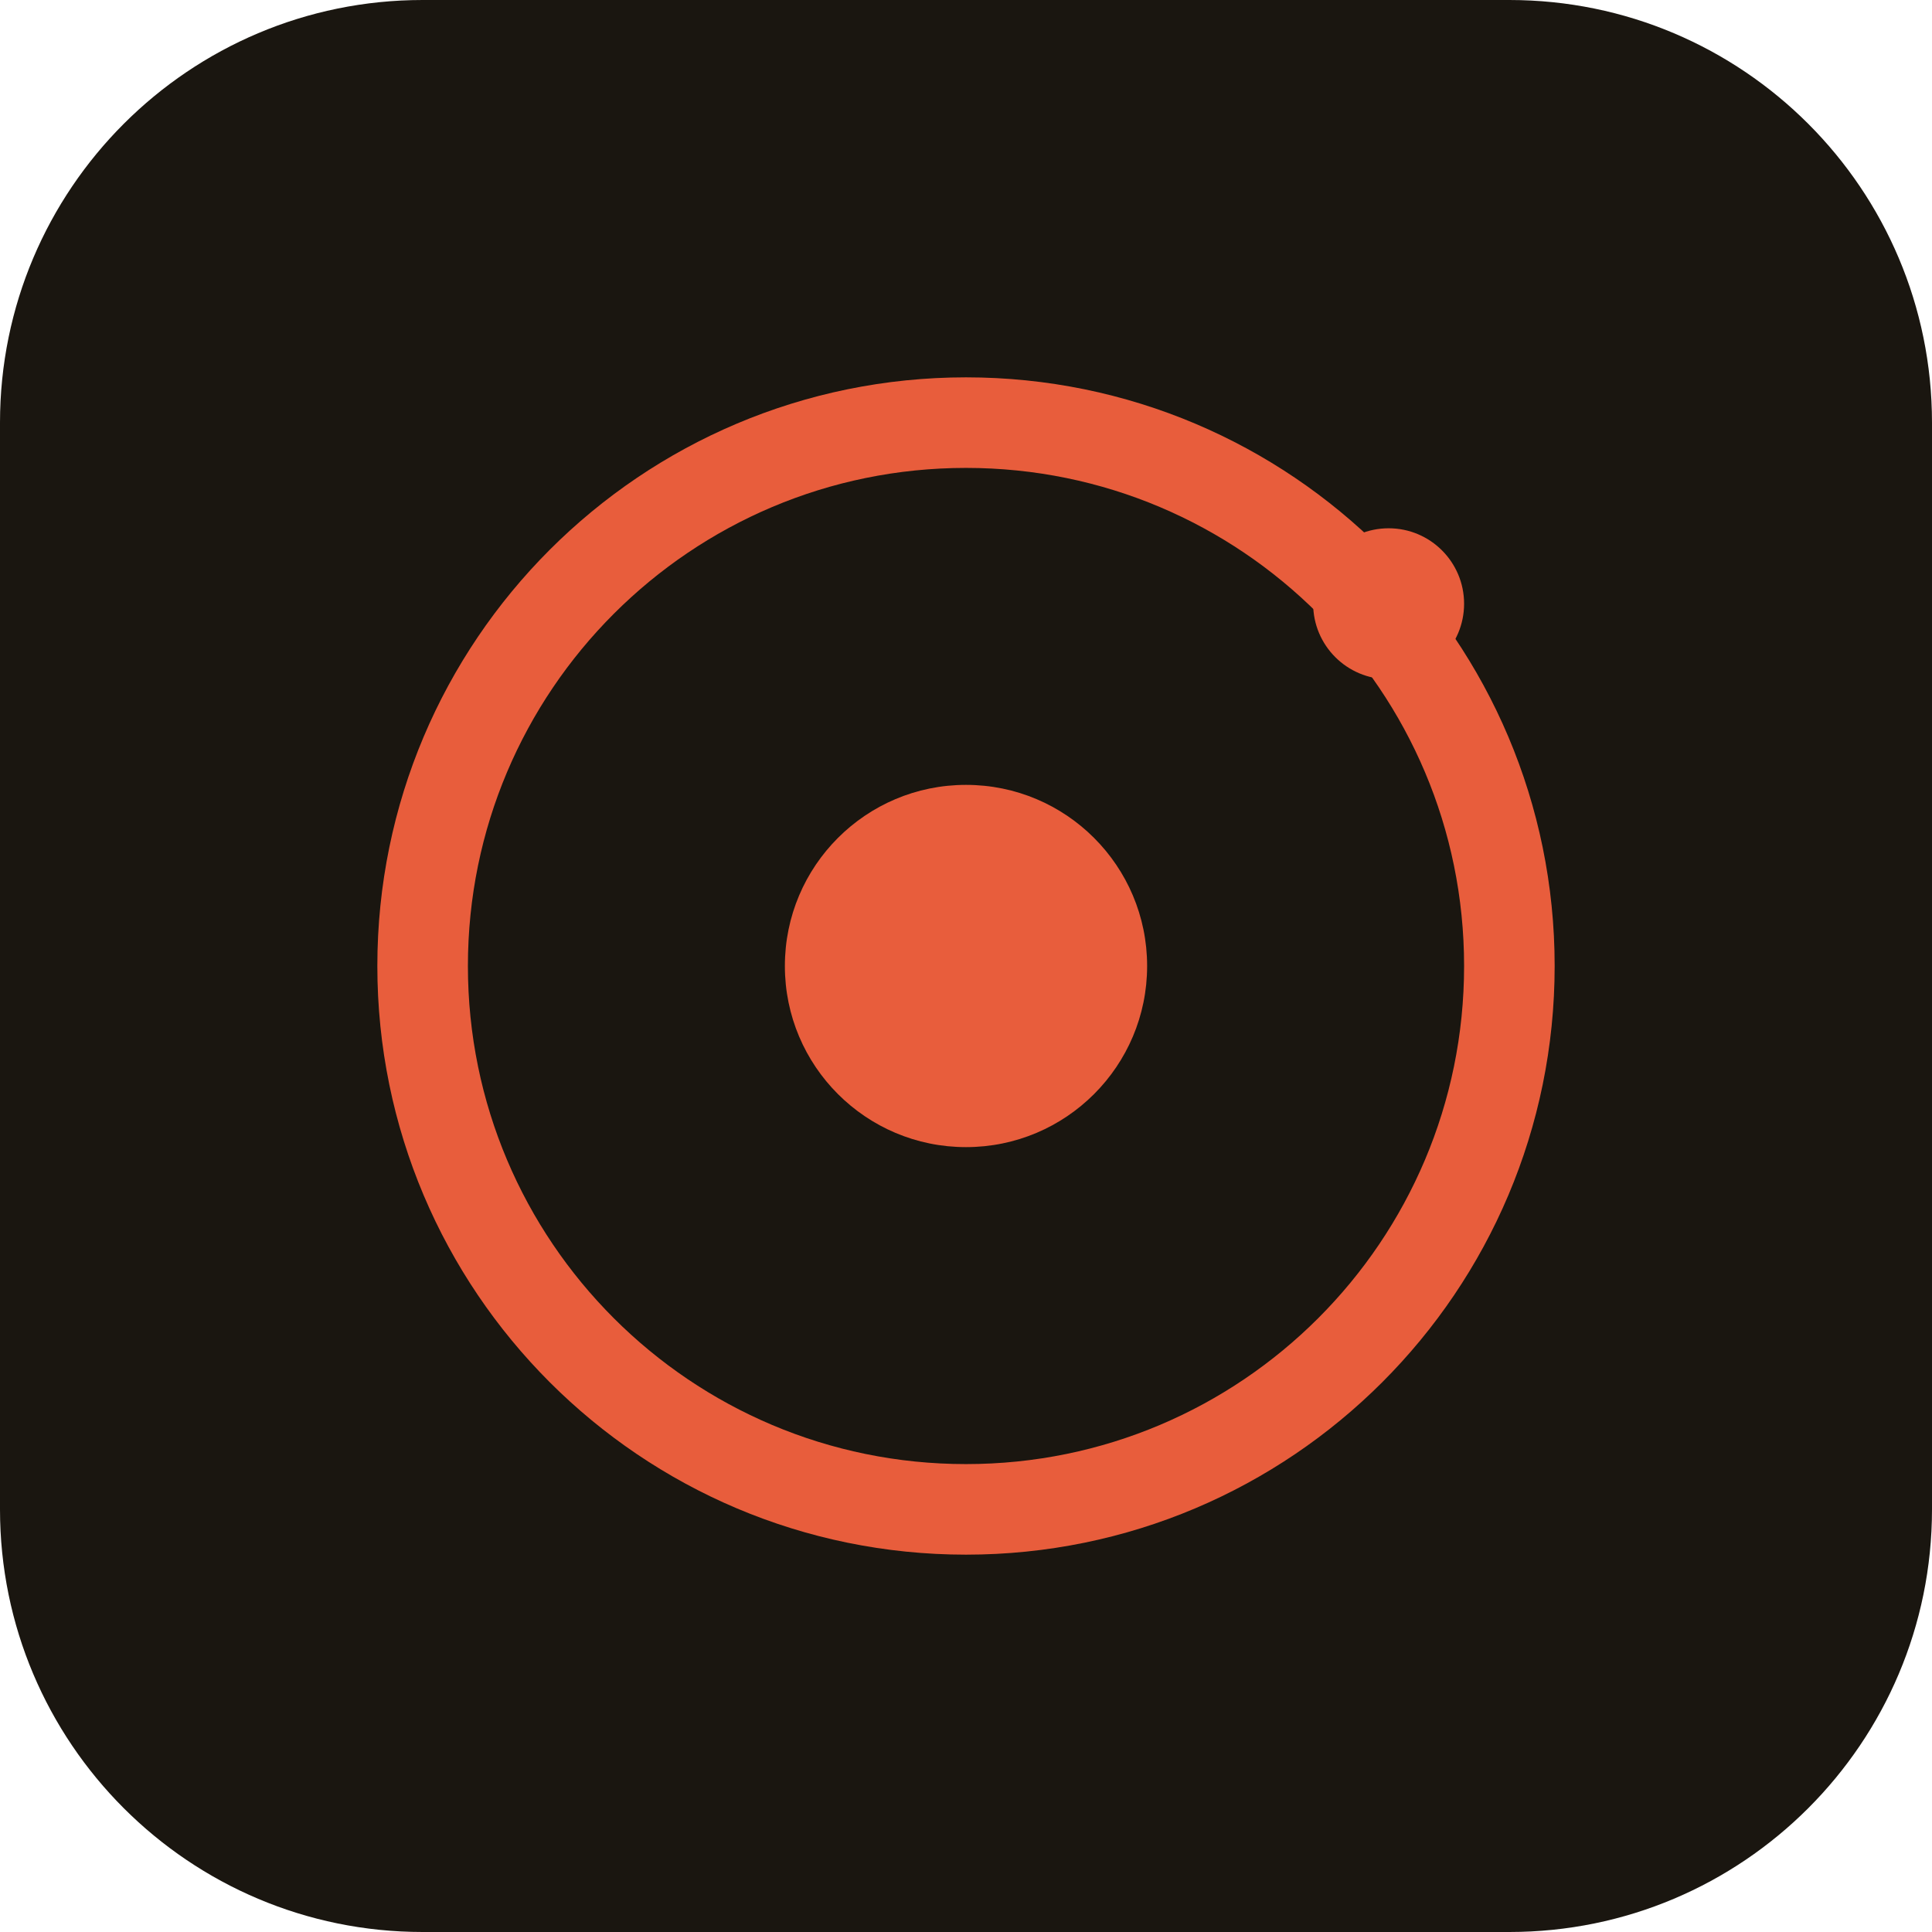
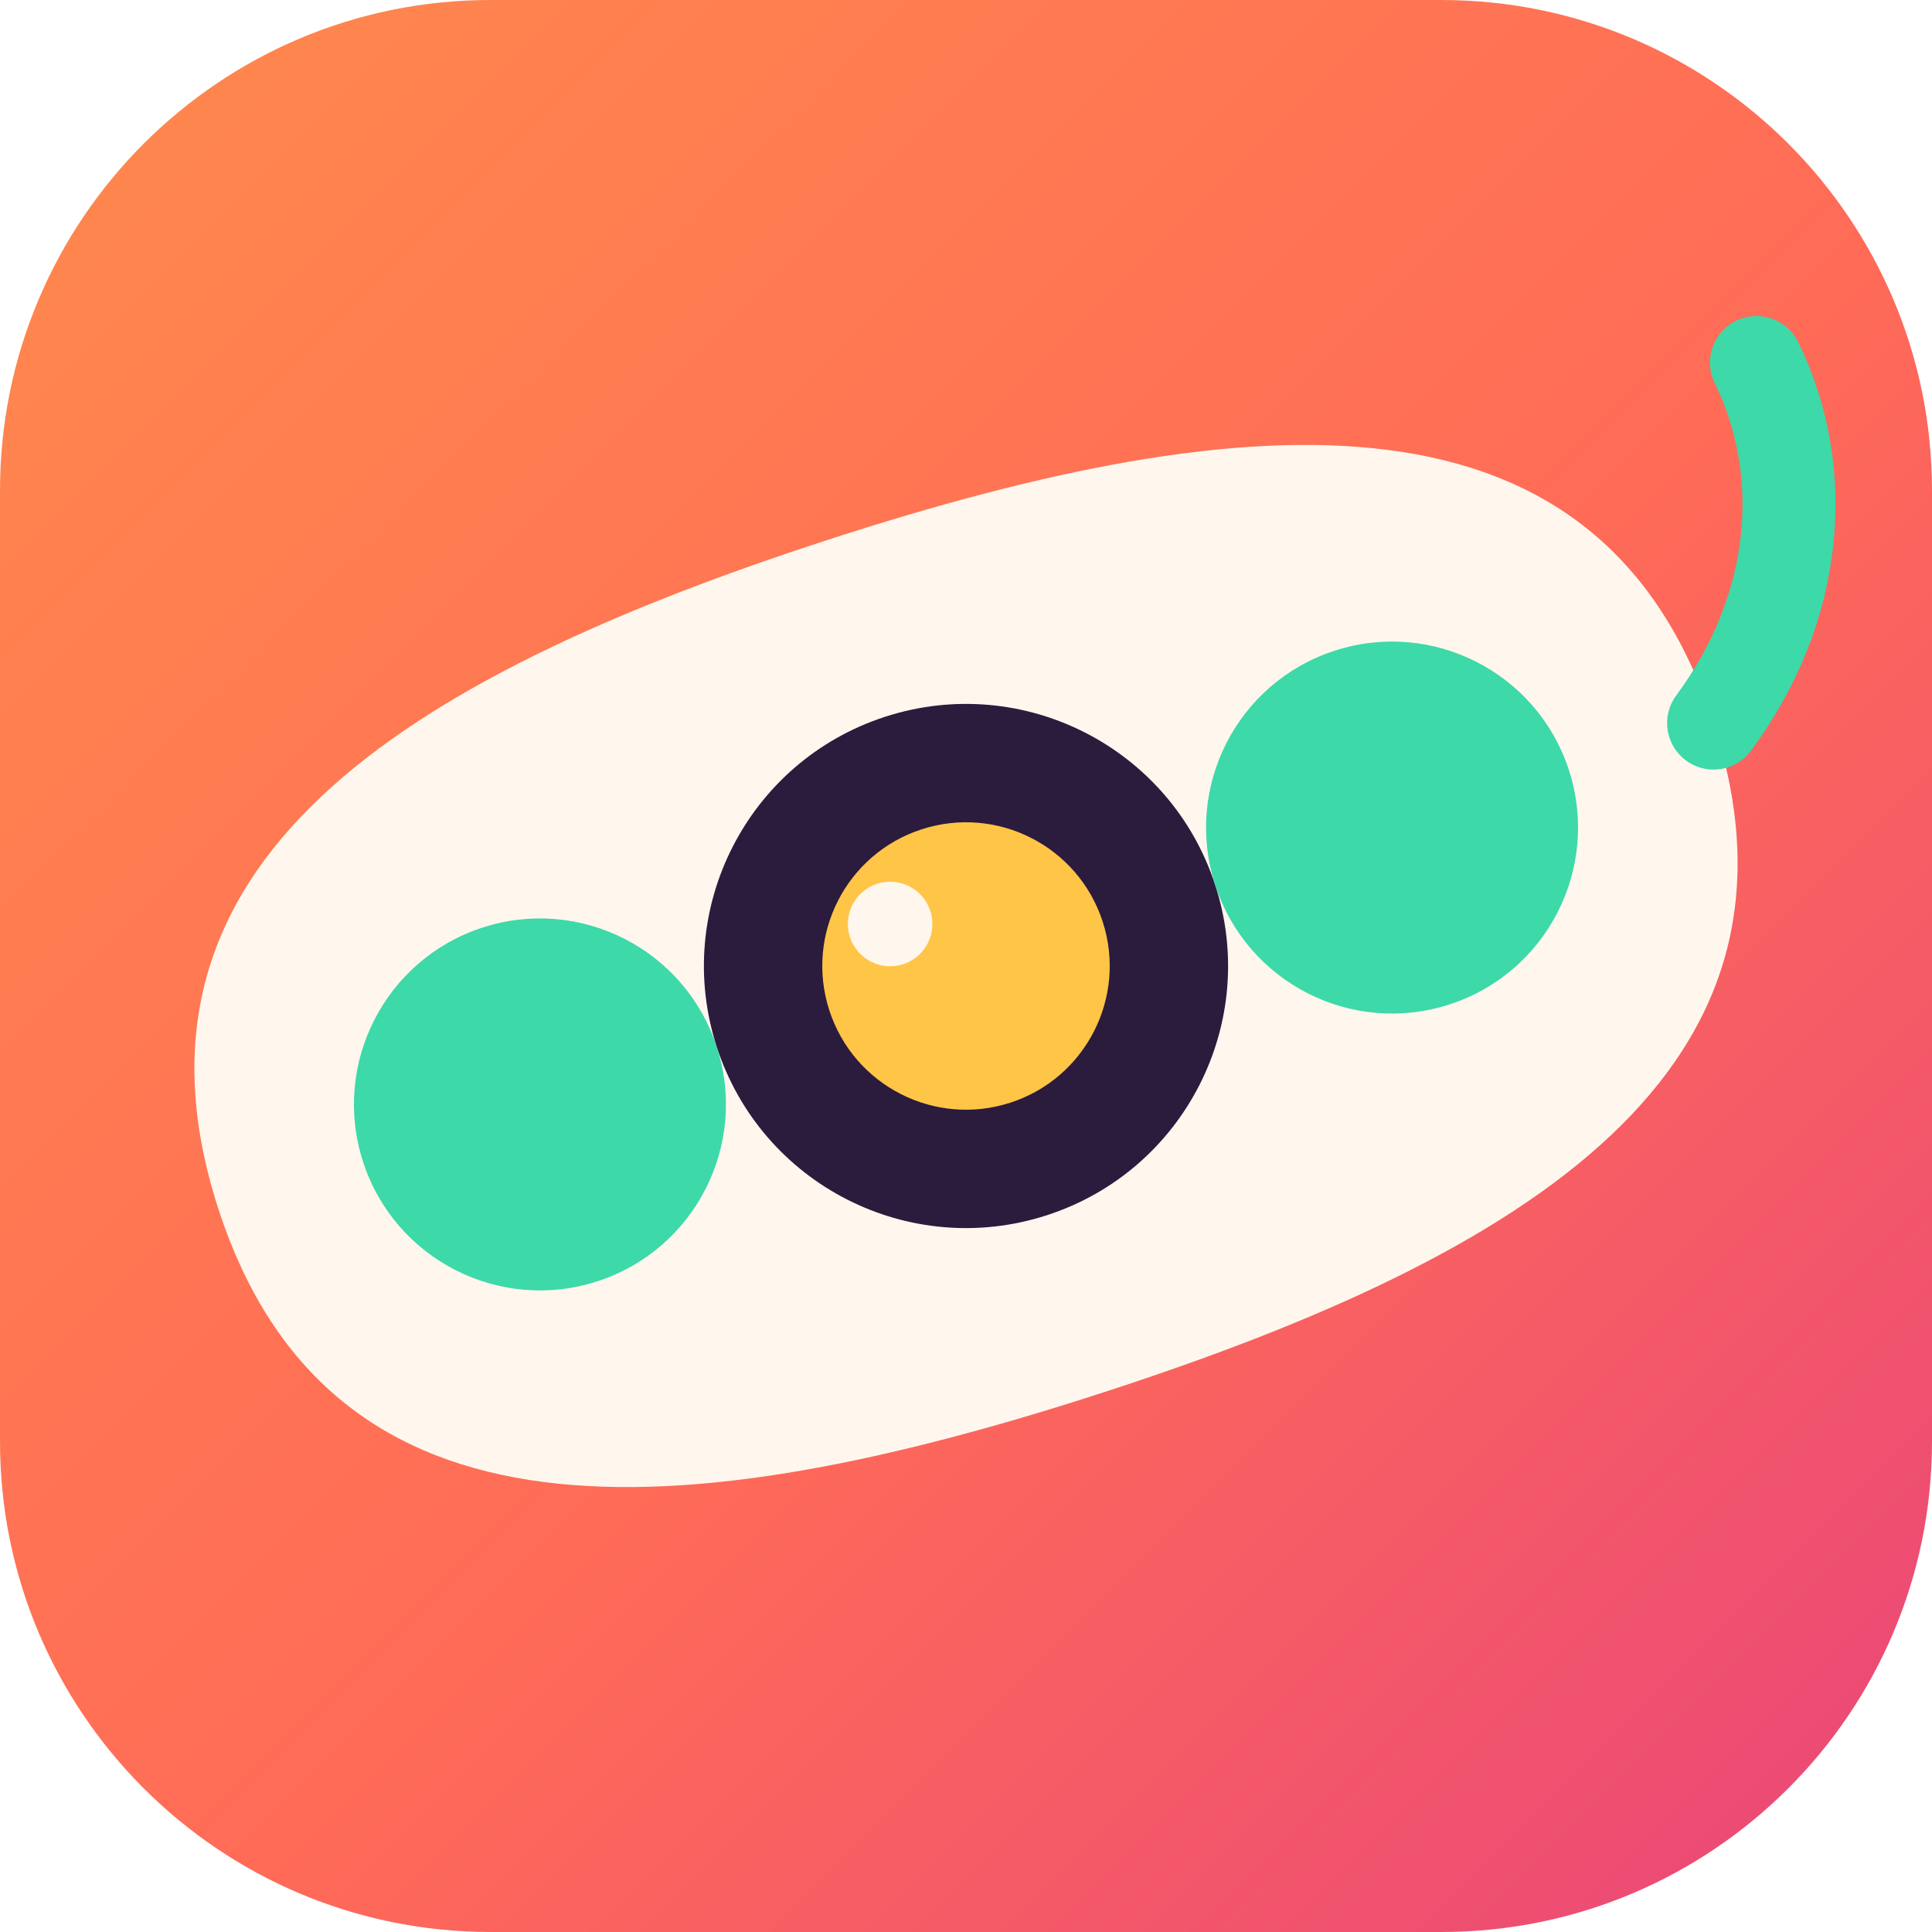
- <svg xmlns="http://www.w3.org/2000/svg" viewBox="0 0 64 64">
-   <rect width="64" height="64" rx="14" fill="#1a1610" />
-   <circle cx="32" cy="32" r="18" stroke="#e85d3c" stroke-width="3" fill="none" />
-   <circle cx="32" cy="32" r="6" fill="#e85d3c" />
-   <circle cx="46" cy="20" r="2.5" fill="#e85d3c" />
+ <svg xmlns="http://www.w3.org/2000/svg" viewBox="0 0 512 512" width="512" height="512">
+   <defs>
+     <linearGradient id="pg" x1="0" y1="0" x2="1" y2="1">
+       <stop offset="0" stop-color="#FF8A4C" />
+       <stop offset=".55" stop-color="#FF6B57" />
+       <stop offset="1" stop-color="#E8457A" />
+     </linearGradient>
+   </defs>
+   <rect x="0" y="0" width="512" height="512" rx="130" fill="url(#pg)" />
+   <g transform="translate(256 256) scale(1.12) rotate(-18) translate(-256 -256)">
+     <path d="M70 256 C70 170 150 150 256 150 C362 150 442 170 442 256 C442 342 362 362 256 362 C150 362 70 342 70 256Z" fill="#FFF7EE" />
+     <path d="M442 256 C470 236 482 206 478 178" stroke="#3DD9A8" stroke-width="22" stroke-linecap="round" fill="none" />
+     <circle cx="150" cy="256" r="44" fill="#3DD9A8" />
+     <circle cx="256" cy="256" r="62" fill="#2B1B3D" />
+     <circle cx="256" cy="256" r="34" fill="#FFC547" />
+     <circle cx="242" cy="241" r="10" fill="#FFF7EE" />
+     <circle cx="362" cy="256" r="44" fill="#3DD9A8" />
+   </g>
</svg>
